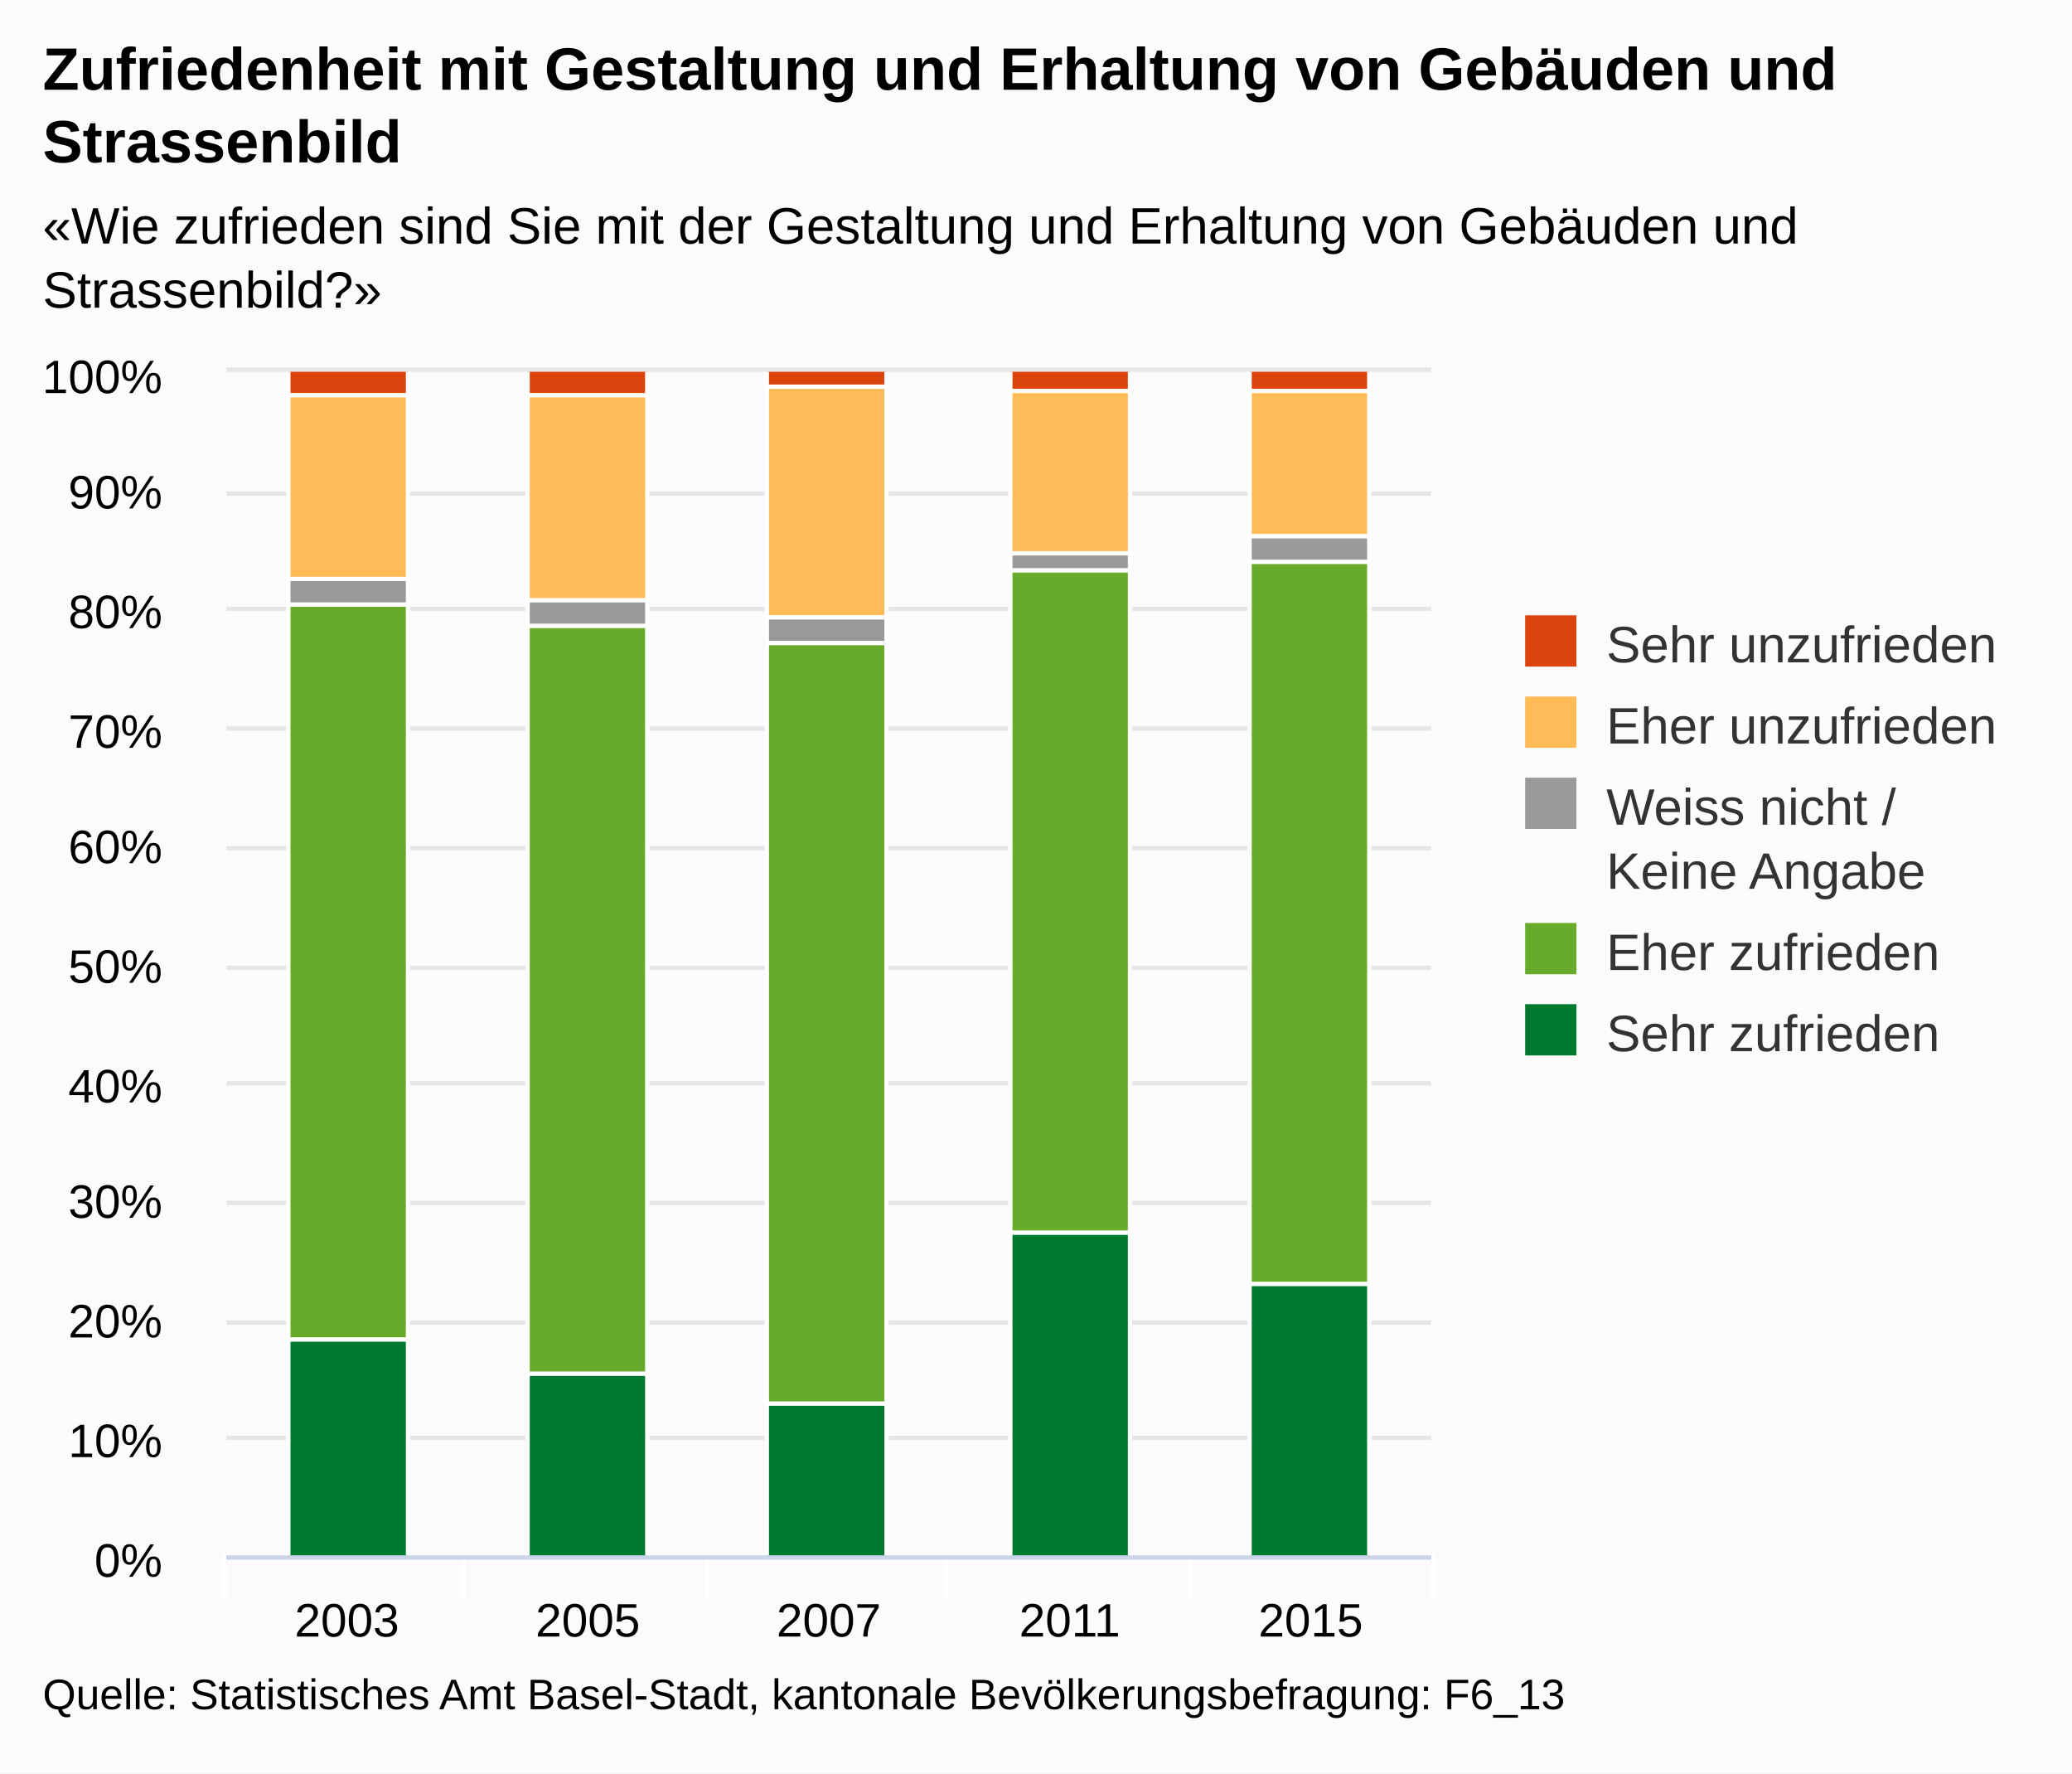
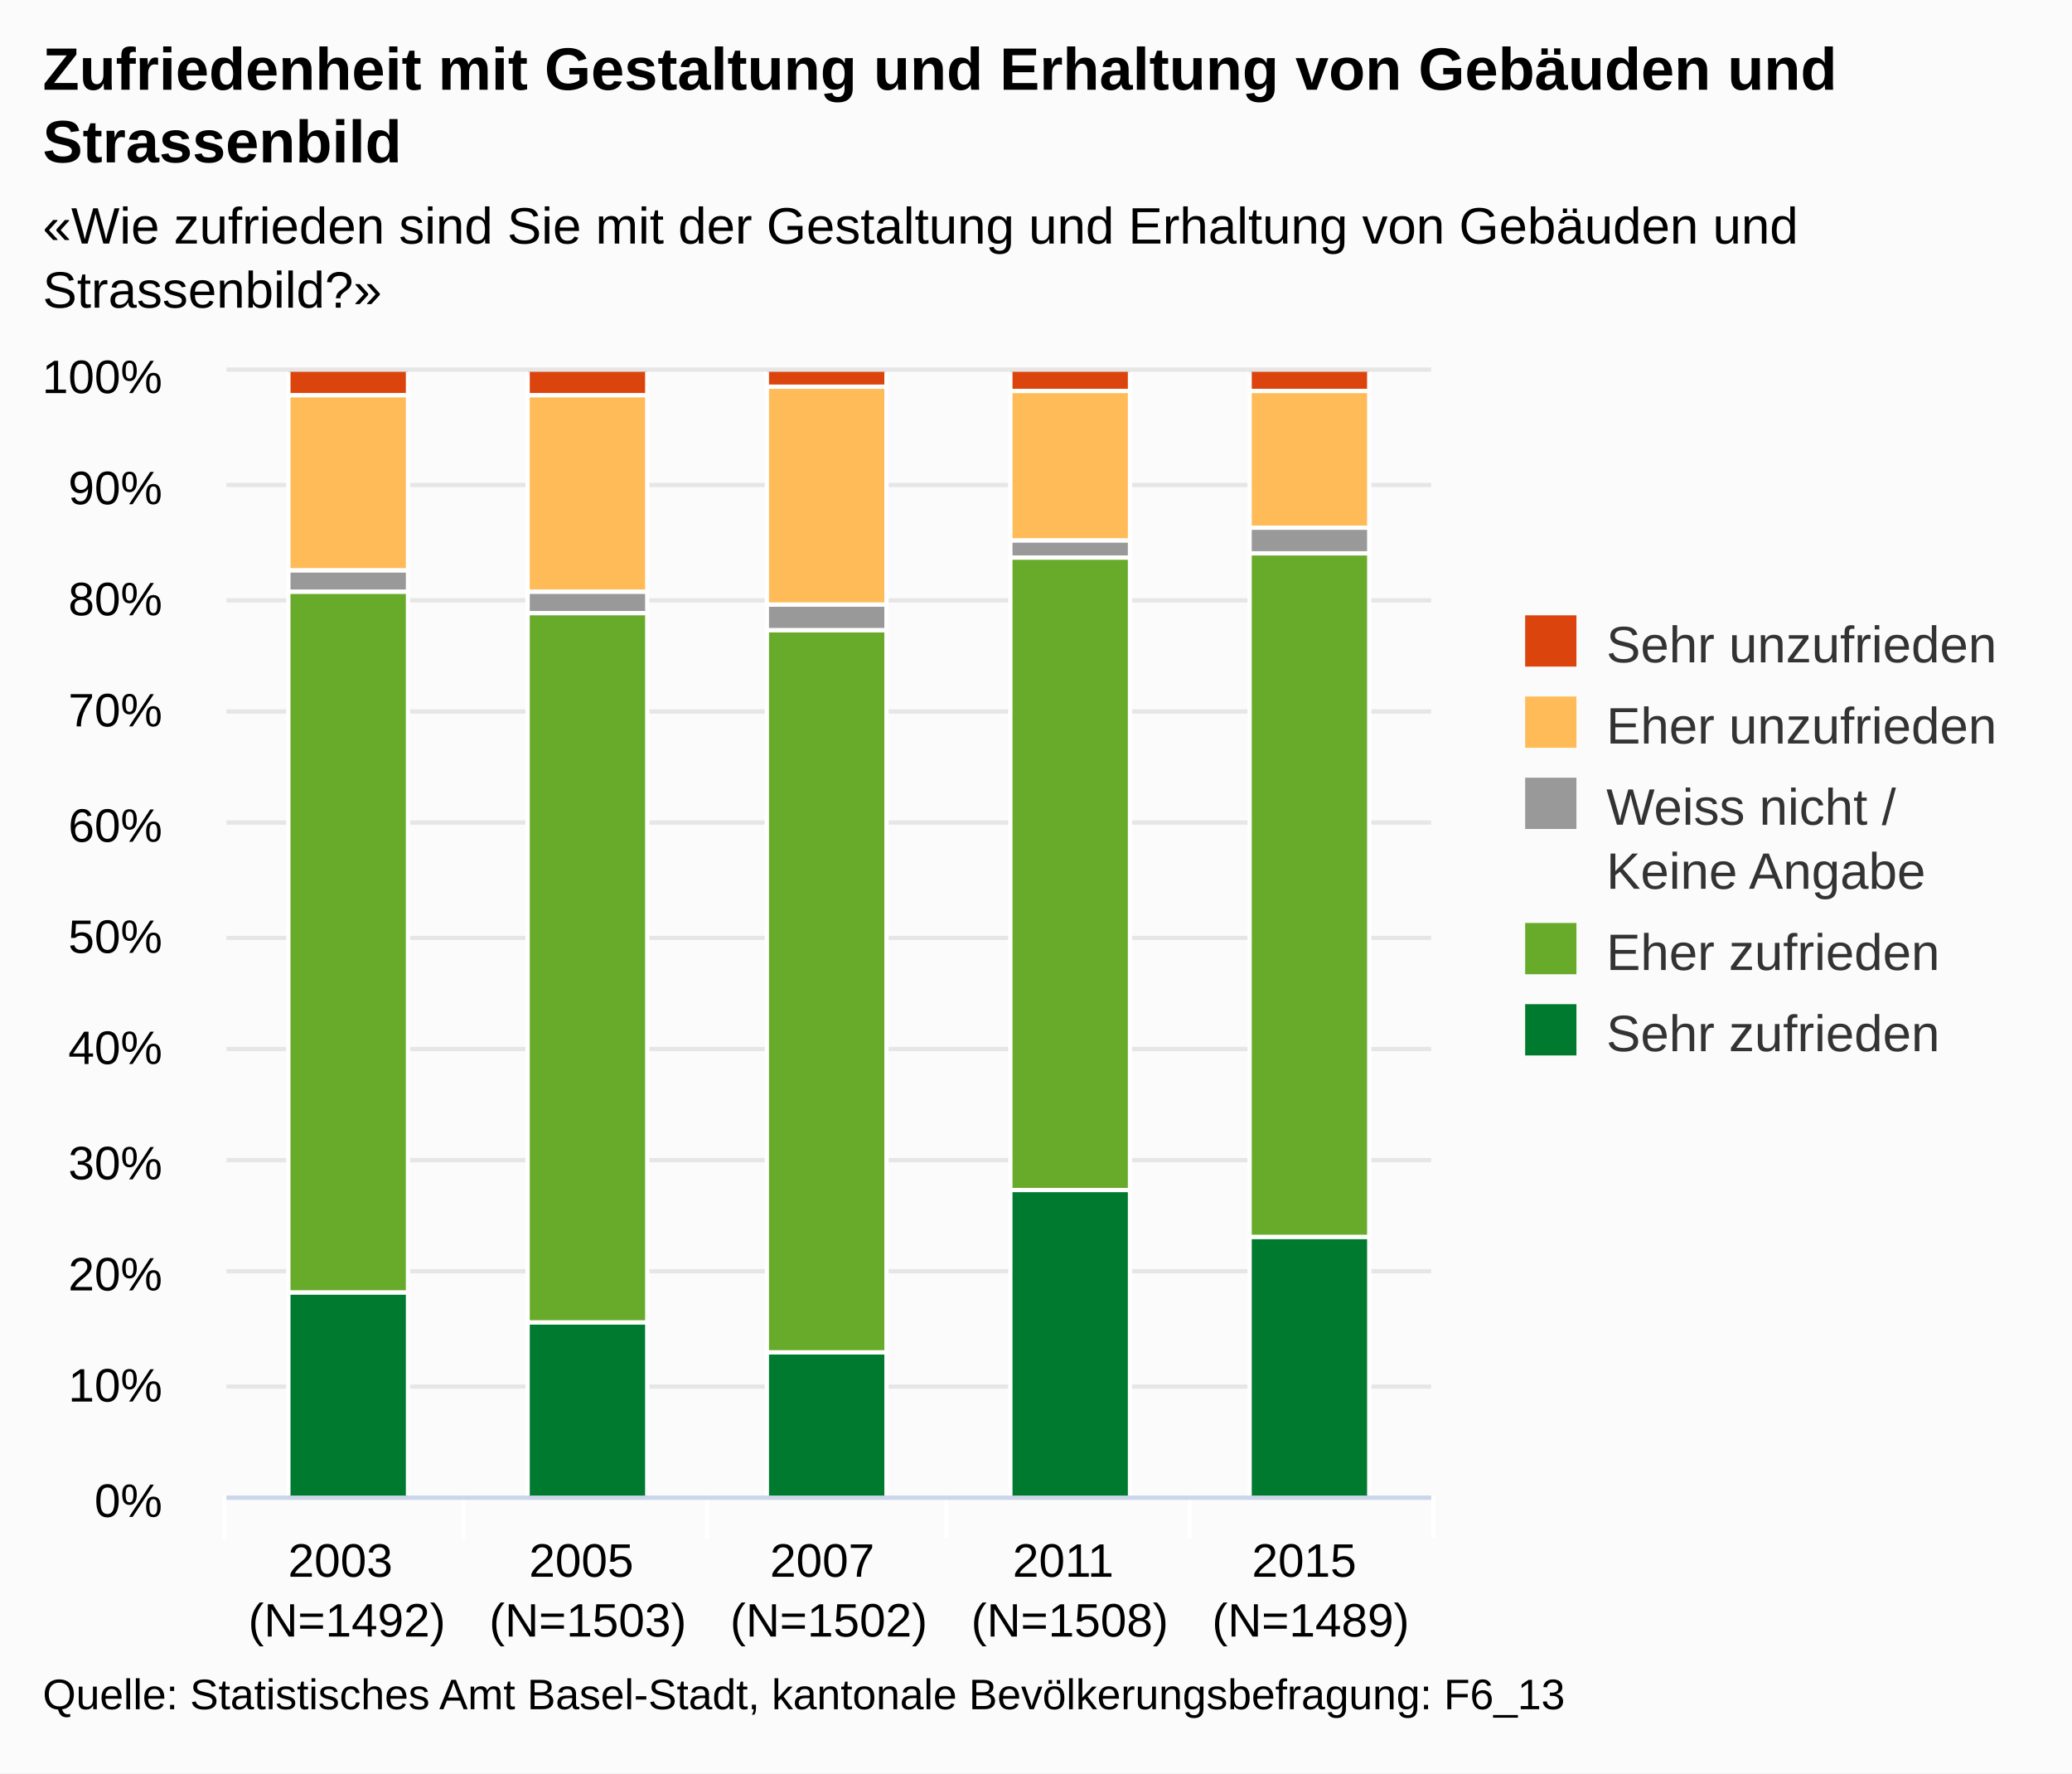
<svg xmlns="http://www.w3.org/2000/svg" version="1.1" class="highcharts-root" style="font-family:arial;font-size:12px;" viewBox="0 0 485 415">
  <defs>
    <clipPath>
-       <rect x="0" y="0" width="282" height="277" fill="none" />
+       <rect x="0" y="0" width="282" height="263" fill="none" />
    </clipPath>
    <clipPath id="a">
-       <rect x="0" y="0" width="282" height="277" fill="none" />
+       <rect x="0" y="0" width="282" height="263" fill="none" />
    </clipPath>
  </defs>
  <rect fill="#fbfbfb" class="highcharts-background" x="0" y="0" width="485" height="415" rx="0" ry="0" />
-   <rect fill="none" class="highcharts-plot-background" x="53" y="87" width="282" height="277" />
+   <rect fill="none" class="highcharts-plot-background" x="53" y="87" width="282" height="263" />
  <g class="highcharts-pane-group" />
  <g class="highcharts-grid highcharts-xaxis-grid ">
-     <path fill="none" class="highcharts-grid-line" d="M 108.5 87 L 108.5 364" opacity="1" />
-     <path fill="none" class="highcharts-grid-line" d="M 165.5 87 L 165.5 364" opacity="1" />
-     <path fill="none" class="highcharts-grid-line" d="M 221.5 87 L 221.5 364" opacity="1" />
-     <path fill="none" class="highcharts-grid-line" d="M 278.5 87 L 278.5 364" opacity="1" />
-     <path fill="none" class="highcharts-grid-line" d="M 334.5 87 L 334.5 364" opacity="1" />
-     <path fill="none" class="highcharts-grid-line" d="M 52.5 87 L 52.5 364" opacity="1" />
+     <path fill="none" class="highcharts-grid-line" d="M 108.5 87 L 108.5 350" opacity="1" />
+     <path fill="none" class="highcharts-grid-line" d="M 165.5 87 L 165.5 350" opacity="1" />
+     <path fill="none" class="highcharts-grid-line" d="M 221.5 87 L 221.5 350" opacity="1" />
+     <path fill="none" class="highcharts-grid-line" d="M 278.5 87 L 278.5 350" opacity="1" />
+     <path fill="none" class="highcharts-grid-line" d="M 334.5 87 L 334.5 350" opacity="1" />
+     <path fill="none" class="highcharts-grid-line" d="M 52.5 87 L 52.5 350" opacity="1" />
  </g>
  <g class="highcharts-grid highcharts-yaxis-grid ">
-     <path fill="none" stroke="#e6e6e6" stroke-width="1" class="highcharts-grid-line" d="M 53 364.5 L 335 364.5" opacity="1" />
-     <path fill="none" stroke="#e6e6e6" stroke-width="1" class="highcharts-grid-line" d="M 53 336.5 L 335 336.5" opacity="1" />
-     <path fill="none" stroke="#e6e6e6" stroke-width="1" class="highcharts-grid-line" d="M 53 309.5 L 335 309.5" opacity="1" />
-     <path fill="none" stroke="#e6e6e6" stroke-width="1" class="highcharts-grid-line" d="M 53 281.5 L 335 281.5" opacity="1" />
-     <path fill="none" stroke="#e6e6e6" stroke-width="1" class="highcharts-grid-line" d="M 53 253.5 L 335 253.5" opacity="1" />
-     <path fill="none" stroke="#e6e6e6" stroke-width="1" class="highcharts-grid-line" d="M 53 226.5 L 335 226.5" opacity="1" />
-     <path fill="none" stroke="#e6e6e6" stroke-width="1" class="highcharts-grid-line" d="M 53 198.5 L 335 198.5" opacity="1" />
-     <path fill="none" stroke="#e6e6e6" stroke-width="1" class="highcharts-grid-line" d="M 53 170.5 L 335 170.5" opacity="1" />
-     <path fill="none" stroke="#e6e6e6" stroke-width="1" class="highcharts-grid-line" d="M 53 142.5 L 335 142.5" opacity="1" />
-     <path fill="none" stroke="#e6e6e6" stroke-width="1" class="highcharts-grid-line" d="M 53 115.5 L 335 115.5" opacity="1" />
+     <path fill="none" stroke="#e6e6e6" stroke-width="1" class="highcharts-grid-line" d="M 53 350.5 L 335 350.5" opacity="1" />
+     <path fill="none" stroke="#e6e6e6" stroke-width="1" class="highcharts-grid-line" d="M 53 324.5 L 335 324.5" opacity="1" />
+     <path fill="none" stroke="#e6e6e6" stroke-width="1" class="highcharts-grid-line" d="M 53 297.5 L 335 297.5" opacity="1" />
+     <path fill="none" stroke="#e6e6e6" stroke-width="1" class="highcharts-grid-line" d="M 53 271.5 L 335 271.5" opacity="1" />
+     <path fill="none" stroke="#e6e6e6" stroke-width="1" class="highcharts-grid-line" d="M 53 245.5 L 335 245.5" opacity="1" />
+     <path fill="none" stroke="#e6e6e6" stroke-width="1" class="highcharts-grid-line" d="M 53 219.5 L 335 219.5" opacity="1" />
+     <path fill="none" stroke="#e6e6e6" stroke-width="1" class="highcharts-grid-line" d="M 53 192.5 L 335 192.5" opacity="1" />
+     <path fill="none" stroke="#e6e6e6" stroke-width="1" class="highcharts-grid-line" d="M 53 166.5 L 335 166.5" opacity="1" />
+     <path fill="none" stroke="#e6e6e6" stroke-width="1" class="highcharts-grid-line" d="M 53 140.5 L 335 140.5" opacity="1" />
+     <path fill="none" stroke="#e6e6e6" stroke-width="1" class="highcharts-grid-line" d="M 53 113.5 L 335 113.5" opacity="1" />
    <path fill="none" stroke="#e6e6e6" stroke-width="1" class="highcharts-grid-line" d="M 53 86.5 L 335 86.5" opacity="1" />
  </g>
-   <rect fill="none" class="highcharts-plot-border" x="53" y="87" width="282" height="277" />
+   <rect fill="none" class="highcharts-plot-border" x="53" y="87" width="282" height="263" />
  <g class="highcharts-axis highcharts-xaxis ">
-     <path fill="none" class="highcharts-tick" stroke="#FFFFFF" stroke-width="1" d="M 108.5 364 L 108.5 374" opacity="1" />
-     <path fill="none" class="highcharts-tick" stroke="#FFFFFF" stroke-width="1" d="M 165.5 364 L 165.5 374" opacity="1" />
-     <path fill="none" class="highcharts-tick" stroke="#FFFFFF" stroke-width="1" d="M 221.5 364 L 221.5 374" opacity="1" />
-     <path fill="none" class="highcharts-tick" stroke="#FFFFFF" stroke-width="1" d="M 278.5 364 L 278.5 374" opacity="1" />
-     <path fill="none" class="highcharts-tick" stroke="#FFFFFF" stroke-width="1" d="M 335.5 364 L 335.5 374" opacity="1" />
-     <path fill="none" class="highcharts-tick" stroke="#FFFFFF" stroke-width="1" d="M 52.5 364 L 52.5 374" opacity="1" />
-     <path fill="none" class="highcharts-axis-line" stroke="#ccd6eb" stroke-width="1" d="M 53 364.5 L 335 364.5" />
+     <path fill="none" class="highcharts-tick" stroke="#FFFFFF" stroke-width="1" d="M 108.5 350 L 108.5 360" opacity="1" />
+     <path fill="none" class="highcharts-tick" stroke="#FFFFFF" stroke-width="1" d="M 165.5 350 L 165.5 360" opacity="1" />
+     <path fill="none" class="highcharts-tick" stroke="#FFFFFF" stroke-width="1" d="M 221.5 350 L 221.5 360" opacity="1" />
+     <path fill="none" class="highcharts-tick" stroke="#FFFFFF" stroke-width="1" d="M 278.5 350 L 278.5 360" opacity="1" />
+     <path fill="none" class="highcharts-tick" stroke="#FFFFFF" stroke-width="1" d="M 335.5 350 L 335.5 360" opacity="1" />
+     <path fill="none" class="highcharts-tick" stroke="#FFFFFF" stroke-width="1" d="M 52.5 350 L 52.5 360" opacity="1" />
+     <path fill="none" class="highcharts-axis-line" stroke="#ccd6eb" stroke-width="1" d="M 53 350.5 L 335 350.5" />
  </g>
  <g class="highcharts-axis highcharts-yaxis ">
-     <path fill="none" class="highcharts-axis-line" d="M 53 87 L 53 364" />
+     <path fill="none" class="highcharts-axis-line" d="M 53 87 L 53 350" />
  </g>
  <g class="highcharts-series-group">
    <g class="highcharts-series highcharts-series-0 highcharts-column-series highcharts-color-undefined " transform="translate(53,87) scale(1 1)" clip-path="url(#a)">
      <rect x="14.5" y="-0.5" width="28" height="6" fill="#dc440e" stroke="#ffffff" stroke-width="1" class="highcharts-point" />
      <rect x="70.5" y="-0.5" width="28" height="6" fill="#dc440e" stroke="#ffffff" stroke-width="1" class="highcharts-point" />
      <rect x="126.5" y="-0.5" width="28" height="4" fill="#dc440e" stroke="#ffffff" stroke-width="1" class="highcharts-point" />
      <rect x="183.5" y="-0.5" width="28" height="5" fill="#dc440e" stroke="#ffffff" stroke-width="1" class="highcharts-point" />
      <rect x="239.5" y="-0.5" width="28" height="5" fill="#dc440e" stroke="#ffffff" stroke-width="1" class="highcharts-point" />
    </g>
    <g class="highcharts-markers highcharts-series-0 highcharts-column-series highcharts-color-undefined " transform="translate(53,87) scale(1 1)" clip-path="none" />
    <g class="highcharts-series highcharts-series-1 highcharts-column-series highcharts-color-undefined " transform="translate(53,87) scale(1 1)" clip-path="url(#a)">
-       <rect x="14.5" y="5.5" width="28" height="43" fill="#ffbb58" stroke="#ffffff" stroke-width="1" class="highcharts-point" />
-       <rect x="70.5" y="5.5" width="28" height="48" fill="#ffbb58" stroke="#ffffff" stroke-width="1" class="highcharts-point" />
-       <rect x="126.5" y="3.5" width="28" height="54" fill="#ffbb58" stroke="#ffffff" stroke-width="1" class="highcharts-point" />
-       <rect x="183.5" y="4.5" width="28" height="38" fill="#ffbb58" stroke="#ffffff" stroke-width="1" class="highcharts-point" />
-       <rect x="239.5" y="4.5" width="28" height="34" fill="#ffbb58" stroke="#ffffff" stroke-width="1" class="highcharts-point" />
+       <rect x="14.5" y="5.5" width="28" height="41" fill="#ffbb58" stroke="#ffffff" stroke-width="1" class="highcharts-point" />
+       <rect x="70.5" y="5.5" width="28" height="46" fill="#ffbb58" stroke="#ffffff" stroke-width="1" class="highcharts-point" />
+       <rect x="126.5" y="3.5" width="28" height="51" fill="#ffbb58" stroke="#ffffff" stroke-width="1" class="highcharts-point" />
+       <rect x="183.5" y="4.5" width="28" height="35" fill="#ffbb58" stroke="#ffffff" stroke-width="1" class="highcharts-point" />
+       <rect x="239.5" y="4.5" width="28" height="32" fill="#ffbb58" stroke="#ffffff" stroke-width="1" class="highcharts-point" />
    </g>
    <g class="highcharts-markers highcharts-series-1 highcharts-column-series highcharts-color-undefined " transform="translate(53,87) scale(1 1)" clip-path="none" />
    <g class="highcharts-series highcharts-series-2 highcharts-column-series highcharts-color-undefined " transform="translate(53,87) scale(1 1)" clip-path="url(#a)">
-       <rect x="14.5" y="48.5" width="28" height="6" fill="#999999" stroke="#ffffff" stroke-width="1" class="highcharts-point" />
-       <rect x="70.5" y="53.5" width="28" height="6" fill="#999999" stroke="#ffffff" stroke-width="1" class="highcharts-point" />
-       <rect x="126.5" y="57.5" width="28" height="6" fill="#999999" stroke="#ffffff" stroke-width="1" class="highcharts-point" />
-       <rect x="183.5" y="42.5" width="28" height="4" fill="#999999" stroke="#ffffff" stroke-width="1" class="highcharts-point" />
-       <rect x="239.5" y="38.5" width="28" height="6" fill="#999999" stroke="#ffffff" stroke-width="1" class="highcharts-point" />
+       <rect x="14.5" y="46.5" width="28" height="5" fill="#999999" stroke="#ffffff" stroke-width="1" class="highcharts-point" />
+       <rect x="70.5" y="51.5" width="28" height="5" fill="#999999" stroke="#ffffff" stroke-width="1" class="highcharts-point" />
+       <rect x="126.5" y="54.5" width="28" height="6" fill="#999999" stroke="#ffffff" stroke-width="1" class="highcharts-point" />
+       <rect x="183.5" y="39.5" width="28" height="4" fill="#999999" stroke="#ffffff" stroke-width="1" class="highcharts-point" />
+       <rect x="239.5" y="36.5" width="28" height="6" fill="#999999" stroke="#ffffff" stroke-width="1" class="highcharts-point" />
    </g>
    <g class="highcharts-markers highcharts-series-2 highcharts-column-series highcharts-color-undefined " transform="translate(53,87) scale(1 1)" clip-path="none" />
    <g class="highcharts-series highcharts-series-3 highcharts-column-series highcharts-color-undefined " transform="translate(53,87) scale(1 1)" clip-path="url(#a)">
-       <rect x="14.5" y="54.5" width="28" height="172" fill="#68ab2b" stroke="#ffffff" stroke-width="1" class="highcharts-point" />
-       <rect x="70.5" y="59.5" width="28" height="175" fill="#68ab2b" stroke="#ffffff" stroke-width="1" class="highcharts-point" />
-       <rect x="126.5" y="63.5" width="28" height="178" fill="#68ab2b" stroke="#ffffff" stroke-width="1" class="highcharts-point" />
-       <rect x="183.5" y="46.5" width="28" height="155" fill="#68ab2b" stroke="#ffffff" stroke-width="1" class="highcharts-point" />
-       <rect x="239.5" y="44.5" width="28" height="169" fill="#68ab2b" stroke="#ffffff" stroke-width="1" class="highcharts-point" />
+       <rect x="14.5" y="51.5" width="28" height="164" fill="#68ab2b" stroke="#ffffff" stroke-width="1" class="highcharts-point" />
+       <rect x="70.5" y="56.5" width="28" height="166" fill="#68ab2b" stroke="#ffffff" stroke-width="1" class="highcharts-point" />
+       <rect x="126.5" y="60.5" width="28" height="169" fill="#68ab2b" stroke="#ffffff" stroke-width="1" class="highcharts-point" />
+       <rect x="183.5" y="43.5" width="28" height="148" fill="#68ab2b" stroke="#ffffff" stroke-width="1" class="highcharts-point" />
+       <rect x="239.5" y="42.5" width="28" height="160" fill="#68ab2b" stroke="#ffffff" stroke-width="1" class="highcharts-point" />
    </g>
    <g class="highcharts-markers highcharts-series-3 highcharts-column-series highcharts-color-undefined " transform="translate(53,87) scale(1 1)" clip-path="none" />
    <g class="highcharts-series highcharts-series-4 highcharts-column-series highcharts-color-undefined " transform="translate(53,87) scale(1 1)" clip-path="url(#a)">
-       <rect x="14.5" y="226.5" width="28" height="51" fill="#007a2f" stroke="#ffffff" stroke-width="1" class="highcharts-point" />
-       <rect x="70.5" y="234.5" width="28" height="43" fill="#007a2f" stroke="#ffffff" stroke-width="1" class="highcharts-point" />
-       <rect x="126.5" y="241.5" width="28" height="36" fill="#007a2f" stroke="#ffffff" stroke-width="1" class="highcharts-point" />
-       <rect x="183.5" y="201.5" width="28" height="76" fill="#007a2f" stroke="#ffffff" stroke-width="1" class="highcharts-point" />
-       <rect x="239.5" y="213.5" width="28" height="64" fill="#007a2f" stroke="#ffffff" stroke-width="1" class="highcharts-point" />
+       <rect x="14.5" y="215.5" width="28" height="48" fill="#007a2f" stroke="#ffffff" stroke-width="1" class="highcharts-point" />
+       <rect x="70.5" y="222.5" width="28" height="41" fill="#007a2f" stroke="#ffffff" stroke-width="1" class="highcharts-point" />
+       <rect x="126.5" y="229.5" width="28" height="34" fill="#007a2f" stroke="#ffffff" stroke-width="1" class="highcharts-point" />
+       <rect x="183.5" y="191.5" width="28" height="72" fill="#007a2f" stroke="#ffffff" stroke-width="1" class="highcharts-point" />
+       <rect x="239.5" y="202.5" width="28" height="61" fill="#007a2f" stroke="#ffffff" stroke-width="1" class="highcharts-point" />
    </g>
    <g class="highcharts-markers highcharts-series-4 highcharts-column-series highcharts-color-undefined " transform="translate(53,87) scale(1 1)" clip-path="none" />
  </g>
  <text x="10" text-anchor="start" class="highcharts-title" style="color:#000000;font-size:14px;font-weight:bold;fill:#000000;" y="21">
    <tspan>Zufriedenheit mit Gestaltung und Erhaltung von Gebäuden und</tspan>
    <tspan dy="17" x="10">Strassenbild</tspan>
  </text>
  <text x="10" text-anchor="start" class="highcharts-subtitle" style="color:#000000;font-size:12px;fill:#000000;" y="57">
    <tspan>«Wie zufrieden sind Sie mit der Gestaltung und Erhaltung von Gebäuden und</tspan>
    <tspan dy="15" x="10">Strassenbild?»</tspan>
  </text>
  <g class="highcharts-legend" transform="translate(347,137)">
    <rect fill="none" class="highcharts-legend-box" rx="0" ry="0" x="0" y="0" width="128" height="121" visibility="visible" />
    <g>
      <g>
        <g class="highcharts-legend-item highcharts-column-series highcharts-color-undefined highcharts-series-0" transform="translate(8,3)">
          <text x="21" style="color:#333333;font-size:12px;font-weight:normal;cursor:pointer;fill:#333333;" text-anchor="start" y="15">
            <tspan>Sehr unzufrieden</tspan>
          </text>
          <rect x="2" y="4" width="12" height="12" fill="#dc440e" class="highcharts-point" />
        </g>
        <g class="highcharts-legend-item highcharts-column-series highcharts-color-undefined highcharts-series-1" transform="translate(8,22)">
          <text x="21" y="15" style="color:#333333;font-size:12px;font-weight:normal;cursor:pointer;fill:#333333;" text-anchor="start">
            <tspan>Eher unzufrieden</tspan>
          </text>
          <rect x="2" y="4" width="12" height="12" fill="#ffbb58" class="highcharts-point" />
        </g>
        <g class="highcharts-legend-item highcharts-column-series highcharts-color-undefined highcharts-series-2" transform="translate(8,41)">
          <text x="21" y="15" style="color:#333333;font-size:12px;font-weight:normal;cursor:pointer;fill:#333333;" text-anchor="start">
            <tspan>Weiss nicht /</tspan>
            <tspan x="21" dy="15">Keine Angabe</tspan>
          </text>
          <rect x="2" y="4" width="12" height="12" fill="#999999" class="highcharts-point" />
        </g>
        <g class="highcharts-legend-item highcharts-column-series highcharts-color-undefined highcharts-series-3" transform="translate(8,75)">
          <text x="21" y="15" style="color:#333333;font-size:12px;font-weight:normal;cursor:pointer;fill:#333333;" text-anchor="start">
            <tspan>Eher zufrieden</tspan>
          </text>
          <rect x="2" y="4" width="12" height="12" fill="#68ab2b" class="highcharts-point" />
        </g>
        <g class="highcharts-legend-item highcharts-column-series highcharts-color-undefined highcharts-series-4" transform="translate(8,94)">
          <text x="21" y="15" style="color:#333333;font-size:12px;font-weight:normal;cursor:pointer;fill:#333333;" text-anchor="start">
            <tspan>Sehr zufrieden</tspan>
          </text>
          <rect x="2" y="4" width="12" height="12" fill="#007a2f" class="highcharts-point" />
        </g>
      </g>
    </g>
  </g>
  <g class="highcharts-axis-labels highcharts-xaxis-labels ">
-     <text x="81.2" style="color:#000000;cursor:default;font-size:11px;fill:#000000;" text-anchor="middle" transform="translate(0,0)" y="383" opacity="1">
+     <text x="81.2" style="color:#000000;cursor:default;font-size:11px;fill:#000000;" text-anchor="middle" transform="translate(0,0)" y="369" opacity="1">
      <tspan>2003</tspan>
+       <tspan x="81.2" dy="14">(N=1492)</tspan>
    </text>
-     <text x="137.6" style="color:#000000;cursor:default;font-size:11px;fill:#000000;" text-anchor="middle" transform="translate(0,0)" y="383" opacity="1">
+     <text x="137.6" style="color:#000000;cursor:default;font-size:11px;fill:#000000;" text-anchor="middle" transform="translate(0,0)" y="369" opacity="1">
      <tspan>2005</tspan>
+       <tspan x="137.6" dy="14">(N=1503)</tspan>
    </text>
-     <text x="194" style="color:#000000;cursor:default;font-size:11px;fill:#000000;" text-anchor="middle" transform="translate(0,0)" y="383" opacity="1">
+     <text x="194" style="color:#000000;cursor:default;font-size:11px;fill:#000000;" text-anchor="middle" transform="translate(0,0)" y="369" opacity="1">
      <tspan>2007</tspan>
+       <tspan x="194" dy="14">(N=1502)</tspan>
    </text>
-     <text x="250.4" style="color:#000000;cursor:default;font-size:11px;fill:#000000;" text-anchor="middle" transform="translate(0,0)" y="383" opacity="1">
+     <text x="250.4" style="color:#000000;cursor:default;font-size:11px;fill:#000000;" text-anchor="middle" transform="translate(0,0)" y="369" opacity="1">
      <tspan>2011</tspan>
+       <tspan x="250.4" dy="14">(N=1508)</tspan>
    </text>
-     <text x="306.8" style="color:#000000;cursor:default;font-size:11px;fill:#000000;" text-anchor="middle" transform="translate(0,0)" y="383" opacity="1">
+     <text x="306.8" style="color:#000000;cursor:default;font-size:11px;fill:#000000;" text-anchor="middle" transform="translate(0,0)" y="369" opacity="1">
      <tspan>2015</tspan>
+       <tspan x="306.8" dy="14">(N=1489)</tspan>
    </text>
  </g>
  <g class="highcharts-axis-labels highcharts-yaxis-labels ">
-     <text x="38" style="color:#000000;cursor:default;font-size:11px;fill:#000000;" text-anchor="end" transform="translate(0,0)" y="369" opacity="1">
+     <text x="38" style="color:#000000;cursor:default;font-size:11px;fill:#000000;" text-anchor="end" transform="translate(0,0)" y="355" opacity="1">
      <tspan>0%</tspan>
    </text>
-     <text x="38" style="color:#000000;cursor:default;font-size:11px;fill:#000000;" text-anchor="end" transform="translate(0,0)" y="341" opacity="1">
+     <text x="38" style="color:#000000;cursor:default;font-size:11px;fill:#000000;" text-anchor="end" transform="translate(0,0)" y="328" opacity="1">
      <tspan>10%</tspan>
    </text>
-     <text x="38" style="color:#000000;cursor:default;font-size:11px;fill:#000000;" text-anchor="end" transform="translate(0,0)" y="313" opacity="1">
+     <text x="38" style="color:#000000;cursor:default;font-size:11px;fill:#000000;" text-anchor="end" transform="translate(0,0)" y="302" opacity="1">
      <tspan>20%</tspan>
    </text>
-     <text x="38" style="color:#000000;cursor:default;font-size:11px;fill:#000000;" text-anchor="end" transform="translate(0,0)" y="285" opacity="1">
+     <text x="38" style="color:#000000;cursor:default;font-size:11px;fill:#000000;" text-anchor="end" transform="translate(0,0)" y="276" opacity="1">
      <tspan>30%</tspan>
    </text>
-     <text x="38" style="color:#000000;cursor:default;font-size:11px;fill:#000000;" text-anchor="end" transform="translate(0,0)" y="258" opacity="1">
+     <text x="38" style="color:#000000;cursor:default;font-size:11px;fill:#000000;" text-anchor="end" transform="translate(0,0)" y="249" opacity="1">
      <tspan>40%</tspan>
    </text>
-     <text x="38" style="color:#000000;cursor:default;font-size:11px;fill:#000000;" text-anchor="end" transform="translate(0,0)" y="230" opacity="1">
+     <text x="38" style="color:#000000;cursor:default;font-size:11px;fill:#000000;" text-anchor="end" transform="translate(0,0)" y="223" opacity="1">
      <tspan>50%</tspan>
    </text>
-     <text x="38" style="color:#000000;cursor:default;font-size:11px;fill:#000000;" text-anchor="end" transform="translate(0,0)" y="202" opacity="1">
+     <text x="38" style="color:#000000;cursor:default;font-size:11px;fill:#000000;" text-anchor="end" transform="translate(0,0)" y="197" opacity="1">
      <tspan>60%</tspan>
    </text>
-     <text x="38" style="color:#000000;cursor:default;font-size:11px;fill:#000000;" text-anchor="end" transform="translate(0,0)" y="175" opacity="1">
+     <text x="38" style="color:#000000;cursor:default;font-size:11px;fill:#000000;" text-anchor="end" transform="translate(0,0)" y="170" opacity="1">
      <tspan>70%</tspan>
    </text>
-     <text x="38" style="color:#000000;cursor:default;font-size:11px;fill:#000000;" text-anchor="end" transform="translate(0,0)" y="147" opacity="1">
+     <text x="38" style="color:#000000;cursor:default;font-size:11px;fill:#000000;" text-anchor="end" transform="translate(0,0)" y="144" opacity="1">
      <tspan>80%</tspan>
    </text>
-     <text x="38" style="color:#000000;cursor:default;font-size:11px;fill:#000000;" text-anchor="end" transform="translate(0,0)" y="119" opacity="1">
+     <text x="38" style="color:#000000;cursor:default;font-size:11px;fill:#000000;" text-anchor="end" transform="translate(0,0)" y="118" opacity="1">
      <tspan>90%</tspan>
    </text>
    <text x="38" style="color:#000000;cursor:default;font-size:11px;fill:#000000;" text-anchor="end" transform="translate(0,0)" y="92" opacity="1">
      <tspan>100%</tspan>
    </text>
  </g>
  <text x="10" class="highcharts-credits" text-anchor="start" style="cursor:default;color:#000000;font-size:10px;fill:#000000;" y="400">
    <tspan>Quelle: Statistisches Amt Basel-Stadt, kantonale Bevölkerungsbefragung: F6_13</tspan>
  </text>
</svg>
